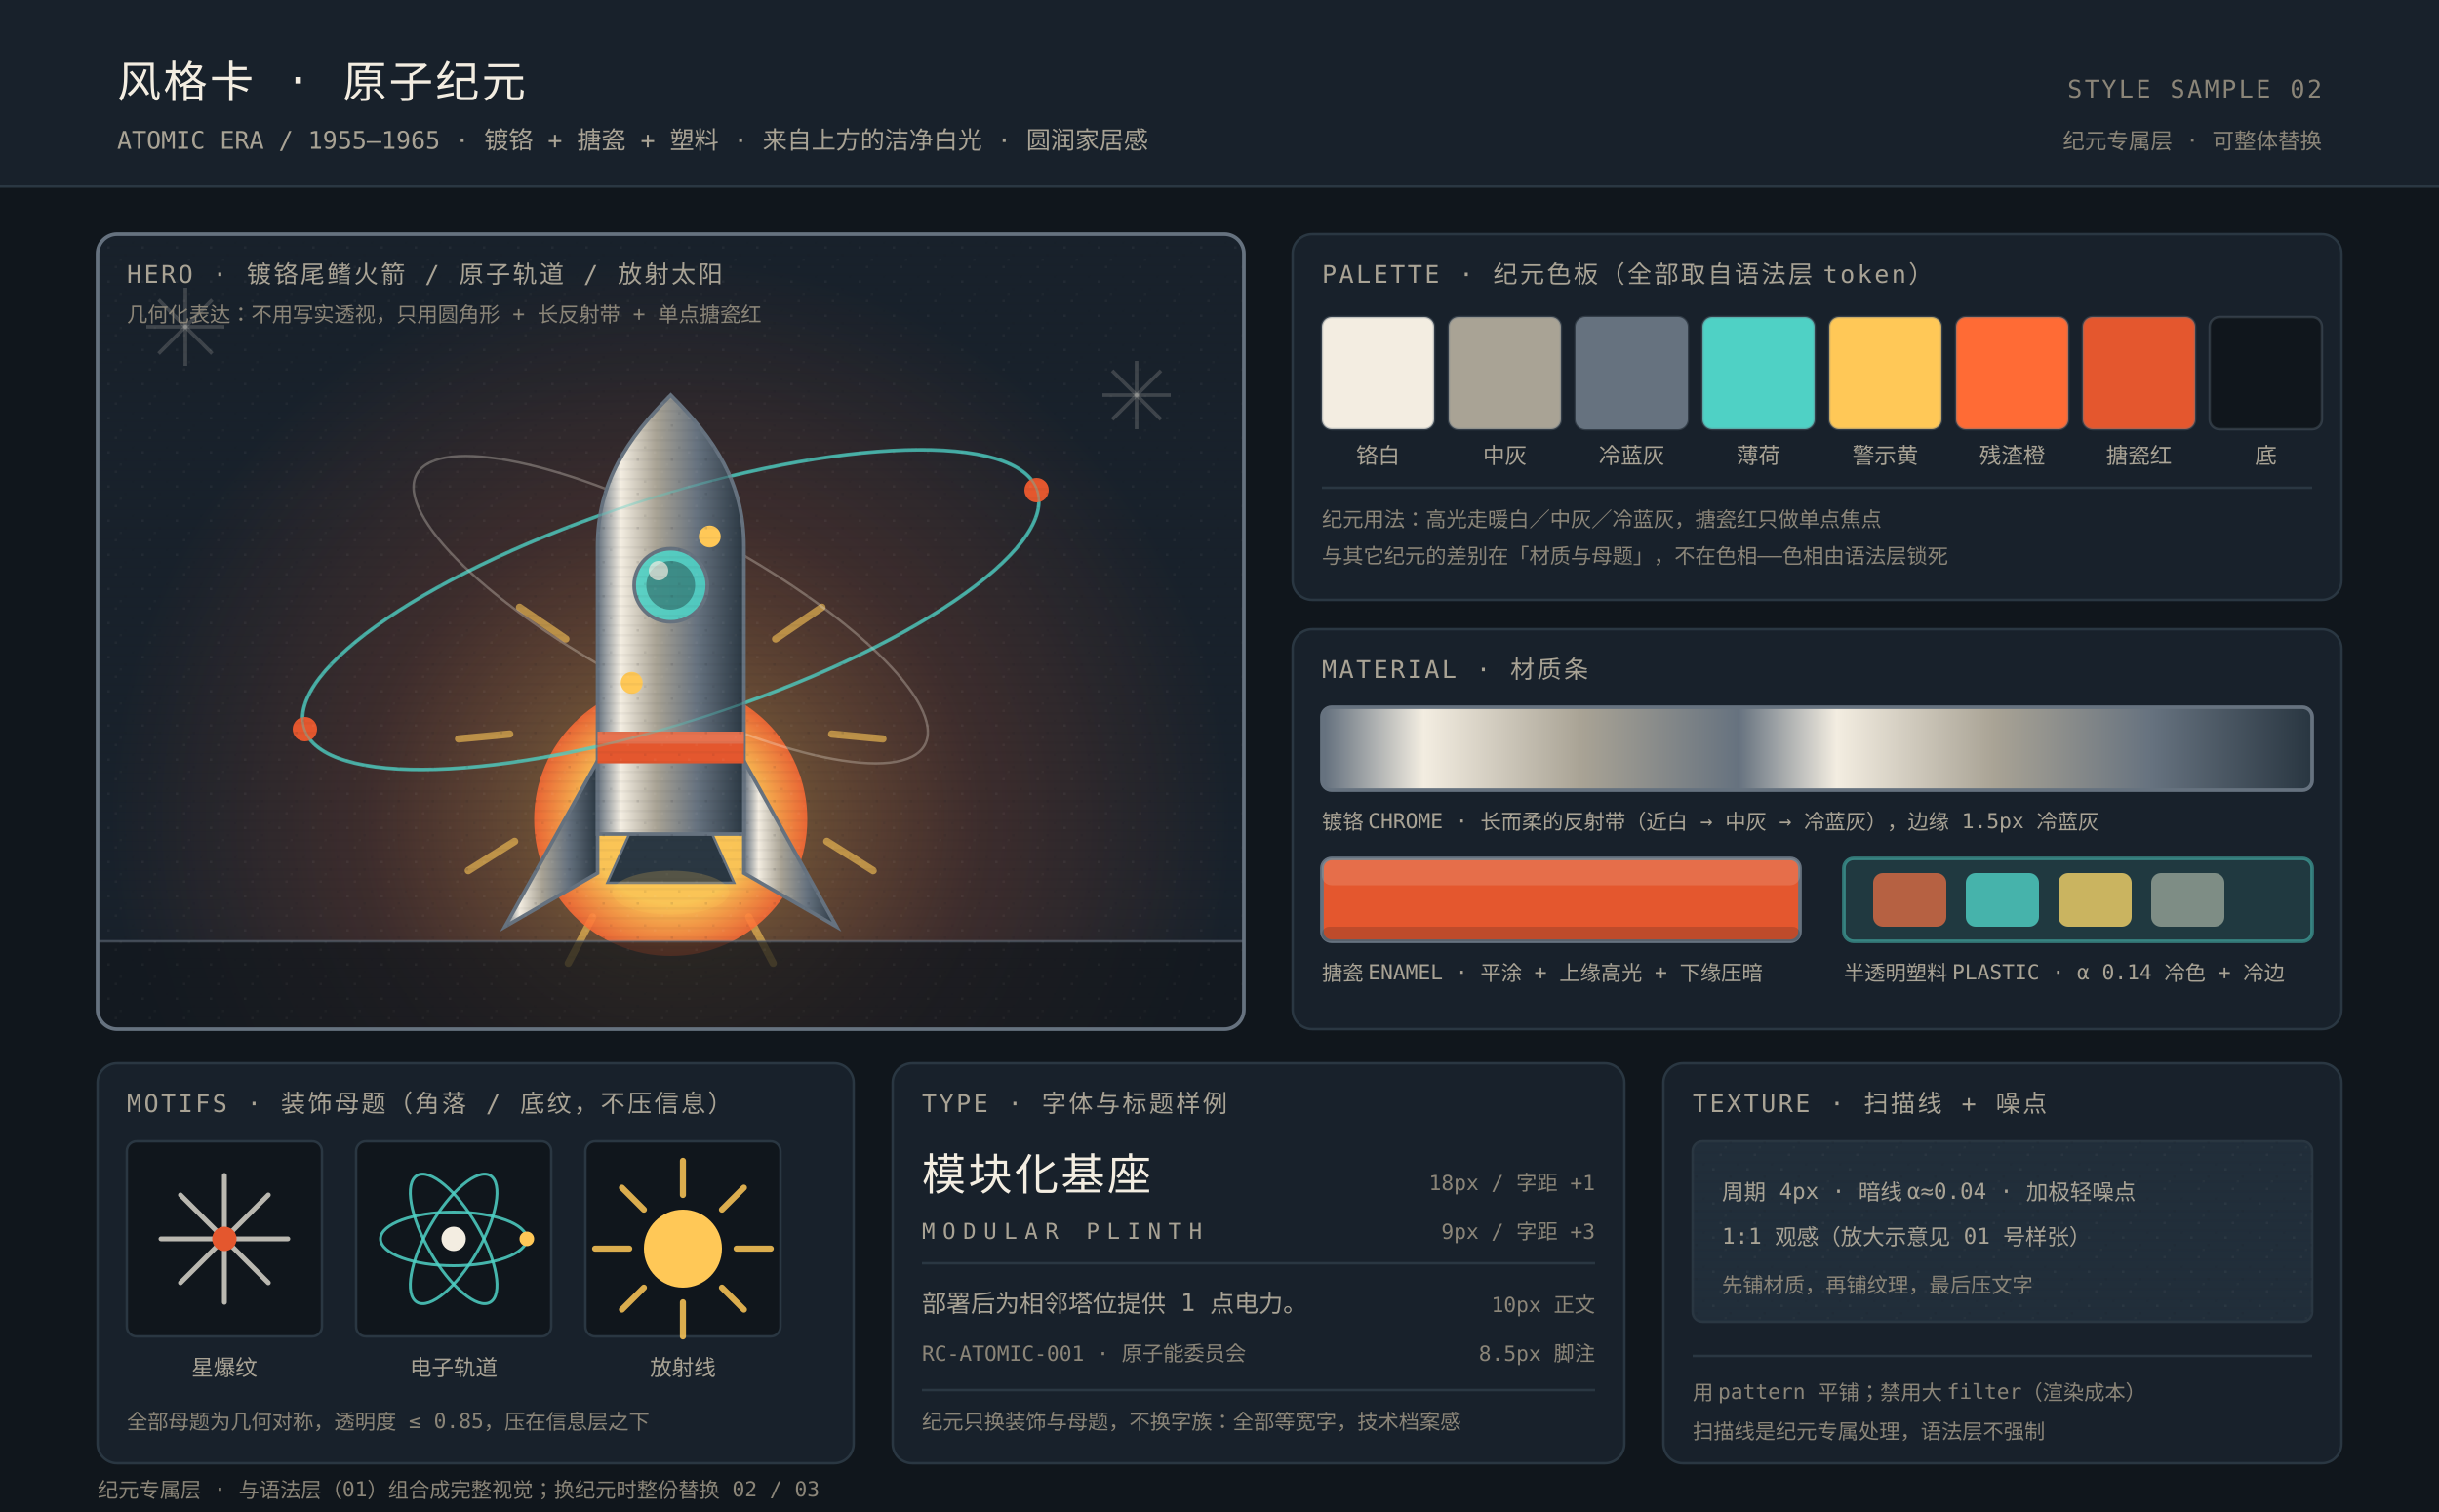
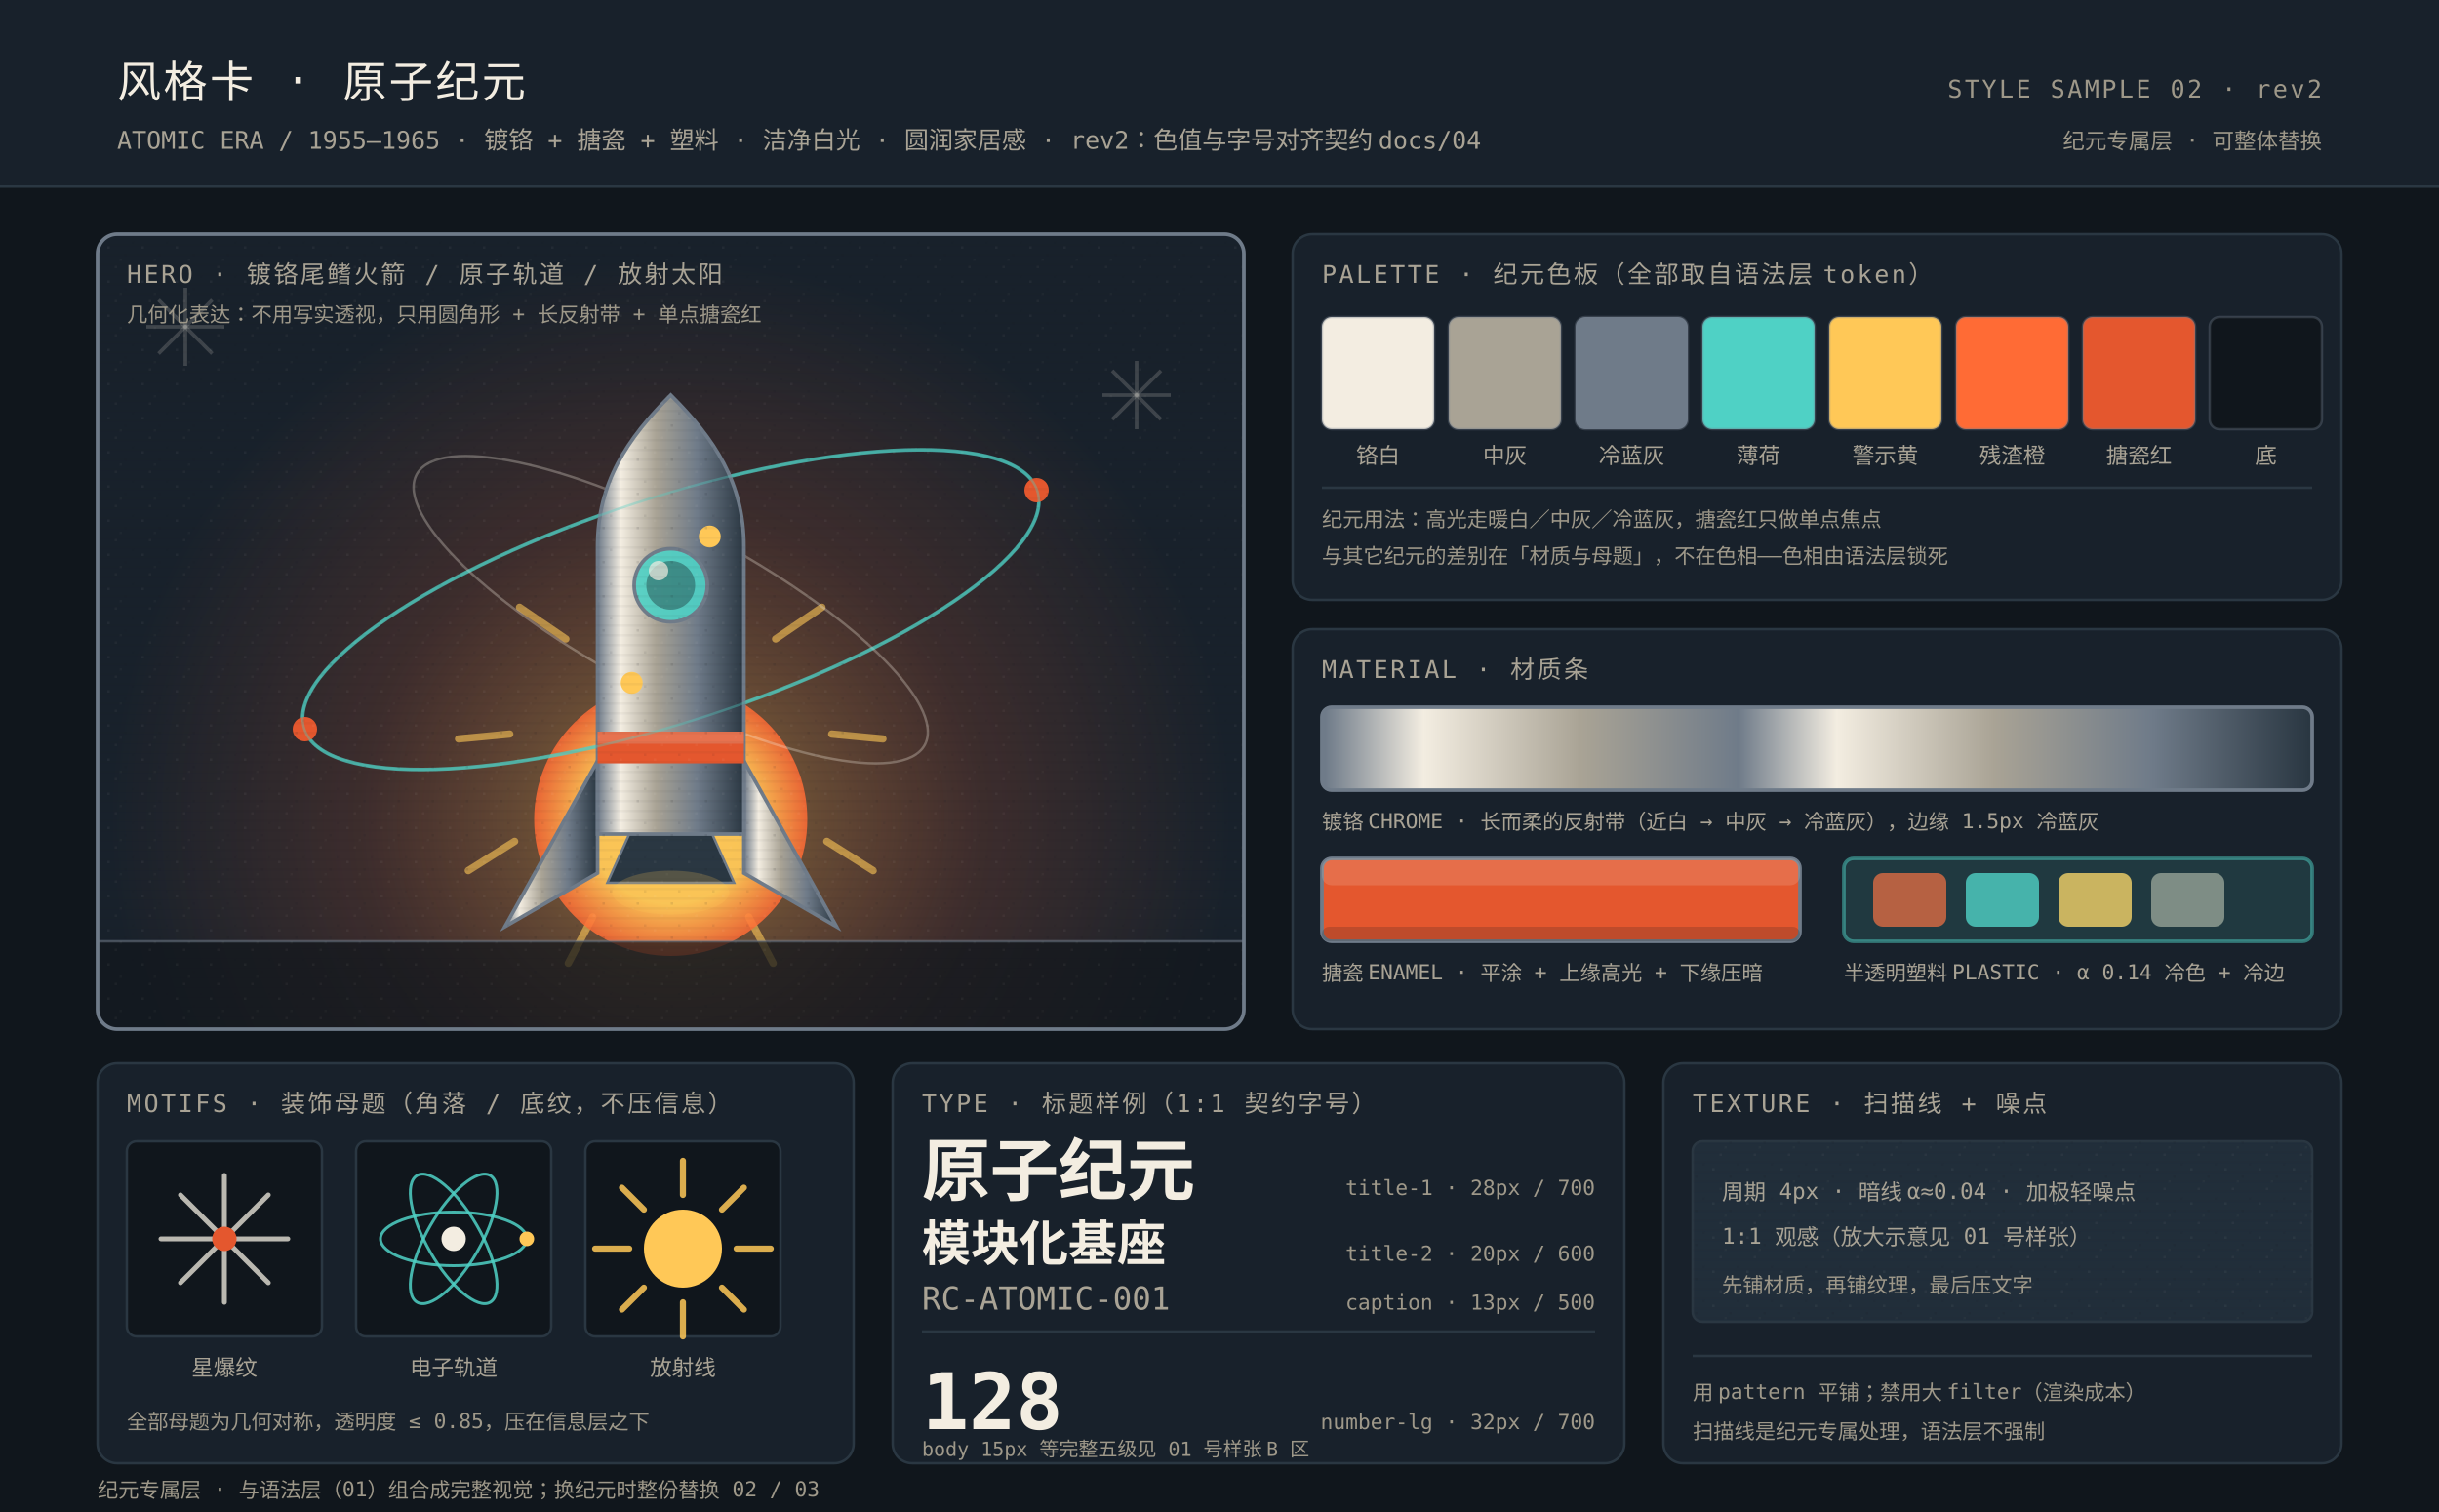
<svg xmlns="http://www.w3.org/2000/svg" viewBox="0 0 1000 620" width="1000" height="620">
  <defs>
    <pattern id="scan" width="4" height="4" patternUnits="userSpaceOnUse">
      <rect x="0" y="0" width="4" height="1" fill="#10161C" opacity="0.04" />
    </pattern>
    <pattern id="noise" width="14" height="14" patternUnits="userSpaceOnUse">
      <rect x="2" y="3" width="1" height="1" fill="#F3EDE1" opacity="0.05" />
      <rect x="9" y="6" width="1" height="1" fill="#10161C" opacity="0.10" />
      <rect x="5" y="11" width="1" height="1" fill="#F3EDE1" opacity="0.04" />
      <rect x="12" y="1" width="1" height="1" fill="#10161C" opacity="0.07" />
      <rect x="7" y="8" width="1" height="1" fill="#F3EDE1" opacity="0.03" />
    </pattern>
    <linearGradient id="chromeH" x1="0" y1="0" x2="1" y2="0">
-       <stop offset="0" stop-color="#66727F" />
+       <stop offset="0" stop-color="#6F7B89" />
      <stop offset="0.10" stop-color="#F3EDE1" />
      <stop offset="0.26" stop-color="#A9A395" />
-       <stop offset="0.42" stop-color="#66727F" />
+       <stop offset="0.42" stop-color="#6F7B89" />
      <stop offset="0.52" stop-color="#F3EDE1" />
      <stop offset="0.68" stop-color="#A9A395" />
-       <stop offset="0.84" stop-color="#66727F" />
+       <stop offset="0.84" stop-color="#6F7B89" />
      <stop offset="1" stop-color="#2A3742" />
    </linearGradient>
    <linearGradient id="chromeCyl" x1="0" y1="0" x2="1" y2="0">
-       <stop offset="0" stop-color="#66727F" />
+       <stop offset="0" stop-color="#6F7B89" />
      <stop offset="0.16" stop-color="#F3EDE1" />
      <stop offset="0.40" stop-color="#A9A395" />
-       <stop offset="0.68" stop-color="#66727F" />
+       <stop offset="0.68" stop-color="#6F7B89" />
      <stop offset="1" stop-color="#2A3742" />
    </linearGradient>
    <radialGradient id="sunDisc">
      <stop offset="0" stop-color="#FFC857" />
      <stop offset="0.62" stop-color="#FFC857" stop-opacity="0.95" />
      <stop offset="1" stop-color="#FF6B35" stop-opacity="0.85" />
    </radialGradient>
    <radialGradient id="sunGlow">
      <stop offset="0" stop-color="#FFC857" stop-opacity="0.50" />
      <stop offset="0.55" stop-color="#FF6B35" stop-opacity="0.16" />
      <stop offset="1" stop-color="#FF6B35" stop-opacity="0" />
    </radialGradient>
    <clipPath id="heroClip">
      <rect x="40" y="96" width="470" height="326" rx="8" />
    </clipPath>
  </defs>
  <rect x="0" y="0" width="1000" height="620" fill="#10161C" />
  <rect x="0" y="0" width="1000" height="76" fill="#18212B" />
  <line x1="0" y1="76.5" x2="1000" y2="76.5" stroke="#2A3742" stroke-width="1" />
  <text x="48" y="40" font-family="ui-monospace, Menlo, monospace" font-size="18" letter-spacing="1" fill="#F3EDE1">风格卡 · 原子纪元</text>
-   <text x="48" y="61" font-family="ui-monospace, Menlo, monospace" font-size="10" fill="#A9A395">ATOMIC ERA / 1955–1965 · 镀铬 + 搪瓷 + 塑料 · 来自上方的洁净白光 · 圆润家居感</text>
-   <text x="952" y="40" text-anchor="end" font-family="ui-monospace, Menlo, monospace" font-size="10" letter-spacing="1" fill="#8B8578">STYLE SAMPLE 02</text>
-   <text x="952" y="61" text-anchor="end" font-family="ui-monospace, Menlo, monospace" font-size="9" fill="#8B8578">纪元专属层 · 可整体替换</text>
+   <text x="48" y="61" font-family="ui-monospace, Menlo, monospace" font-size="10" fill="#A9A395">ATOMIC ERA / 1955–1965 · 镀铬 + 搪瓷 + 塑料 · 洁净白光 · 圆润家居感 · rev2：色值与字号对齐契约 docs/04</text>
+   <text x="952" y="40" text-anchor="end" font-family="ui-monospace, Menlo, monospace" font-size="10" letter-spacing="1" fill="#9E9889">STYLE SAMPLE 02 · rev2</text>
+   <text x="952" y="61" text-anchor="end" font-family="ui-monospace, Menlo, monospace" font-size="9" fill="#9E9889">纪元专属层 · 可整体替换</text>
  <rect x="40" y="96" width="470" height="326" rx="8" fill="#18212B" />
  <g clip-path="url(#heroClip)">
    <circle cx="275" cy="336" r="230" fill="url(#sunGlow)" />
    <g stroke="#F3EDE1" stroke-opacity="0.18" stroke-width="1.5">
      <line x1="76" y1="150" x2="76" y2="118" />
      <line x1="60" y1="134" x2="92" y2="134" />
      <line x1="65" y1="123" x2="87" y2="145" />
      <line x1="87" y1="123" x2="65" y2="145" />
      <line x1="466" y1="176" x2="466" y2="148" />
      <line x1="452" y1="162" x2="480" y2="162" />
      <line x1="456" y1="152" x2="476" y2="172" />
      <line x1="476" y1="152" x2="456" y2="172" />
    </g>
    <g stroke="#FFC857" stroke-opacity="0.6" stroke-width="3" stroke-linecap="round">
      <line x1="275" y1="250" x2="275" y2="228" />
      <line x1="318" y1="262" x2="337" y2="249" />
      <line x1="232" y1="262" x2="213" y2="249" />
      <line x1="341" y1="301" x2="362" y2="303" />
      <line x1="209" y1="301" x2="188" y2="303" />
      <line x1="339" y1="345" x2="358" y2="357" />
      <line x1="211" y1="345" x2="192" y2="357" />
      <line x1="307" y1="376" x2="317" y2="395" />
      <line x1="243" y1="376" x2="233" y2="395" />
    </g>
    <circle cx="275" cy="336" r="56" fill="url(#sunDisc)" />
    <rect x="40" y="386" width="470" height="36" fill="#10161C" opacity="0.72" />
-     <line x1="40" y1="386" x2="510" y2="386" stroke="#66727F" stroke-opacity="0.55" stroke-width="1" />
+     <line x1="40" y1="386" x2="510" y2="386" stroke="#6F7B89" stroke-opacity="0.55" stroke-width="1" />
    <ellipse cx="275" cy="250" rx="158" ry="46" fill="none" stroke="#4FD1C5" stroke-opacity="0.7" stroke-width="1.5" transform="rotate(-18 275 250)" />
    <ellipse cx="275" cy="250" rx="118" ry="34" fill="none" stroke="#F3EDE1" stroke-opacity="0.30" stroke-width="1" transform="rotate(28 275 250)" />
    <circle cx="125" cy="299" r="5" fill="#E4572E" />
    <circle cx="425" cy="201" r="5" fill="#E4572E" />
-     <path d="M245,312 L207,380 L245,358 Z" fill="url(#chromeCyl)" stroke="#66727F" stroke-width="1.5" />
-     <path d="M305,312 L343,380 L305,358 Z" fill="url(#chromeCyl)" stroke="#66727F" stroke-width="1.5" />
-     <path d="M258,342 L292,342 L301,362 L249,362 Z" fill="#2A3742" stroke="#66727F" stroke-width="1" />
+     <path d="M245,312 L207,380 L245,358 Z" fill="url(#chromeCyl)" stroke="#6F7B89" stroke-width="1.5" />
+     <path d="M305,312 L343,380 L305,358 Z" fill="url(#chromeCyl)" stroke="#6F7B89" stroke-width="1.5" />
+     <path d="M258,342 L292,342 L301,362 L249,362 Z" fill="#2A3742" stroke="#6F7B89" stroke-width="1" />
    <ellipse cx="275" cy="366" rx="24" ry="9" fill="#FFC857" opacity="0.20" />
-     <path d="M275,162 C293,180 305,198 305,224 L305,342 L245,342 L245,224 C245,198 257,180 275,162 Z" fill="url(#chromeCyl)" stroke="#66727F" stroke-width="1.5" />
+     <path d="M275,162 C293,180 305,198 305,224 L305,342 L245,342 L245,224 C245,198 257,180 275,162 Z" fill="url(#chromeCyl)" stroke="#6F7B89" stroke-width="1.5" />
    <rect x="245" y="300" width="60" height="13" fill="#E4572E" />
    <rect x="245" y="300" width="60" height="5" fill="#F3EDE1" opacity="0.18" />
    <circle cx="275" cy="240" r="15" fill="#4FD1C5" opacity="0.9" />
-     <circle cx="275" cy="240" r="15" fill="none" stroke="#66727F" stroke-width="1.5" />
+     <circle cx="275" cy="240" r="15" fill="none" stroke="#6F7B89" stroke-width="1.5" />
    <circle cx="275" cy="240" r="10" fill="#10161C" opacity="0.35" />
    <circle cx="270" cy="234" r="4" fill="#F3EDE1" opacity="0.7" />
    <ellipse cx="275" cy="250" rx="158" ry="46" fill="none" stroke="#4FD1C5" stroke-opacity="0.35" stroke-width="1" transform="rotate(-18 275 250)" />
    <circle cx="259" cy="280" r="4.5" fill="#FFC857" />
    <circle cx="291" cy="220" r="4.5" fill="#FFC857" />
    <rect x="40" y="96" width="470" height="326" fill="url(#scan)" />
    <rect x="40" y="96" width="470" height="326" fill="url(#noise)" />
  </g>
-   <rect x="40" y="96" width="470" height="326" rx="8" fill="none" stroke="#66727F" stroke-width="1.5" />
+   <rect x="40" y="96" width="470" height="326" rx="8" fill="none" stroke="#6F7B89" stroke-width="1.5" />
  <text x="52" y="116" font-family="ui-monospace, Menlo, monospace" font-size="10" letter-spacing="1" fill="#A9A395">HERO · 镀铬尾鳍火箭 / 原子轨道 / 放射太阳</text>
-   <text x="52" y="132" font-family="ui-monospace, Menlo, monospace" font-size="8.5" fill="#8B8578">几何化表达：不用写实透视，只用圆角形 + 长反射带 + 单点搪瓷红</text>
+   <text x="52" y="132" font-family="ui-monospace, Menlo, monospace" font-size="8.5" fill="#9E9889">几何化表达：不用写实透视，只用圆角形 + 长反射带 + 单点搪瓷红</text>
  <rect x="530" y="96" width="430" height="150" rx="8" fill="#18212B" stroke="#2A3742" stroke-width="1" />
  <text x="542" y="116" font-family="ui-monospace, Menlo, monospace" font-size="10" letter-spacing="1" fill="#A9A395">PALETTE · 纪元色板（全部取自语法层 token）</text>
  <g>
-     <rect x="542" y="130" width="46" height="46" rx="4" fill="#F3EDE1" stroke="#66727F" stroke-opacity="0.35" stroke-width="1" />
-     <rect x="594" y="130" width="46" height="46" rx="4" fill="#A9A395" stroke="#66727F" stroke-opacity="0.35" stroke-width="1" />
-     <rect x="646" y="130" width="46" height="46" rx="4" fill="#66727F" stroke="#66727F" stroke-opacity="0.35" stroke-width="1" />
-     <rect x="698" y="130" width="46" height="46" rx="4" fill="#4FD1C5" stroke="#66727F" stroke-opacity="0.35" stroke-width="1" />
-     <rect x="750" y="130" width="46" height="46" rx="4" fill="#FFC857" stroke="#66727F" stroke-opacity="0.35" stroke-width="1" />
-     <rect x="802" y="130" width="46" height="46" rx="4" fill="#FF6B35" stroke="#66727F" stroke-opacity="0.35" stroke-width="1" />
-     <rect x="854" y="130" width="46" height="46" rx="4" fill="#E4572E" stroke="#66727F" stroke-opacity="0.35" stroke-width="1" />
-     <rect x="906" y="130" width="46" height="46" rx="4" fill="#10161C" stroke="#66727F" stroke-opacity="0.35" stroke-width="1" />
+     <rect x="542" y="130" width="46" height="46" rx="4" fill="#F3EDE1" stroke="#6F7B89" stroke-opacity="0.35" stroke-width="1" />
+     <rect x="594" y="130" width="46" height="46" rx="4" fill="#A9A395" stroke="#6F7B89" stroke-opacity="0.35" stroke-width="1" />
+     <rect x="646" y="130" width="46" height="46" rx="4" fill="#6F7B89" stroke="#6F7B89" stroke-opacity="0.35" stroke-width="1" />
+     <rect x="698" y="130" width="46" height="46" rx="4" fill="#4FD1C5" stroke="#6F7B89" stroke-opacity="0.35" stroke-width="1" />
+     <rect x="750" y="130" width="46" height="46" rx="4" fill="#FFC857" stroke="#6F7B89" stroke-opacity="0.35" stroke-width="1" />
+     <rect x="802" y="130" width="46" height="46" rx="4" fill="#FF6B35" stroke="#6F7B89" stroke-opacity="0.35" stroke-width="1" />
+     <rect x="854" y="130" width="46" height="46" rx="4" fill="#E4572E" stroke="#6F7B89" stroke-opacity="0.35" stroke-width="1" />
+     <rect x="906" y="130" width="46" height="46" rx="4" fill="#10161C" stroke="#6F7B89" stroke-opacity="0.35" stroke-width="1" />
  </g>
  <g font-family="ui-monospace, Menlo, monospace" font-size="9" fill="#A9A395" text-anchor="middle">
    <text x="565" y="190">铬白</text>
    <text x="617" y="190">中灰</text>
    <text x="669" y="190">冷蓝灰</text>
    <text x="721" y="190">薄荷</text>
    <text x="773" y="190">警示黄</text>
    <text x="825" y="190">残渣橙</text>
    <text x="877" y="190">搪瓷红</text>
    <text x="929" y="190">底</text>
  </g>
  <line x1="542" y1="200" x2="948" y2="200" stroke="#2A3742" stroke-width="1" />
-   <text x="542" y="216" font-family="ui-monospace, Menlo, monospace" font-size="8.5" fill="#8B8578">纪元用法：高光走暖白／中灰／冷蓝灰，搪瓷红只做单点焦点</text>
-   <text x="542" y="231" font-family="ui-monospace, Menlo, monospace" font-size="8.5" fill="#8B8578">与其它纪元的差别在「材质与母题」，不在色相——色相由语法层锁死</text>
+   <text x="542" y="216" font-family="ui-monospace, Menlo, monospace" font-size="8.5" fill="#9E9889">纪元用法：高光走暖白／中灰／冷蓝灰，搪瓷红只做单点焦点</text>
+   <text x="542" y="231" font-family="ui-monospace, Menlo, monospace" font-size="8.5" fill="#9E9889">与其它纪元的差别在「材质与母题」，不在色相——色相由语法层锁死</text>
  <rect x="530" y="258" width="430" height="164" rx="8" fill="#18212B" stroke="#2A3742" stroke-width="1" />
  <text x="542" y="278" font-family="ui-monospace, Menlo, monospace" font-size="10" letter-spacing="1" fill="#A9A395">MATERIAL · 材质条</text>
-   <rect x="542" y="290" width="406" height="34" rx="4" fill="url(#chromeH)" stroke="#66727F" stroke-width="1.5" />
+   <rect x="542" y="290" width="406" height="34" rx="4" fill="url(#chromeH)" stroke="#6F7B89" stroke-width="1.5" />
  <text x="542" y="340" font-family="ui-monospace, Menlo, monospace" font-size="8.5" fill="#A9A395">镀铬 CHROME · 长而柔的反射带（近白 → 中灰 → 冷蓝灰），边缘 1.5px 冷蓝灰</text>
-   <rect x="542" y="352" width="196" height="34" rx="4" fill="#E4572E" stroke="#66727F" stroke-width="1.5" />
+   <rect x="542" y="352" width="196" height="34" rx="4" fill="#E4572E" stroke="#6F7B89" stroke-width="1.5" />
  <rect x="542" y="352" width="196" height="11" rx="4" fill="#F3EDE1" opacity="0.16" />
  <rect x="542" y="380" width="196" height="6" rx="3" fill="#10161C" opacity="0.18" />
  <rect x="756" y="352" width="192" height="34" rx="4" fill="#18212B" />
  <rect x="768" y="358" width="30" height="22" rx="4" fill="#E4572E" opacity="0.85" />
  <rect x="806" y="358" width="30" height="22" rx="4" fill="#4FD1C5" opacity="0.8" />
  <rect x="844" y="358" width="30" height="22" rx="4" fill="#FFC857" opacity="0.85" />
  <rect x="882" y="358" width="30" height="22" rx="4" fill="#A9A395" opacity="0.75" />
  <rect x="756" y="352" width="192" height="34" rx="4" fill="#4FD1C5" opacity="0.14" />
  <rect x="756" y="352" width="192" height="34" rx="4" fill="none" stroke="#4FD1C5" stroke-opacity="0.5" stroke-width="1.5" />
  <text x="542" y="402" font-family="ui-monospace, Menlo, monospace" font-size="8.5" fill="#A9A395">搪瓷 ENAMEL · 平涂 + 上缘高光 + 下缘压暗</text>
  <text x="756" y="402" font-family="ui-monospace, Menlo, monospace" font-size="8.5" fill="#A9A395">半透明塑料 PLASTIC · α 0.14 冷色 + 冷边</text>
  <rect x="40" y="436" width="310" height="164" rx="8" fill="#18212B" stroke="#2A3742" stroke-width="1" />
  <text x="52" y="456" font-family="ui-monospace, Menlo, monospace" font-size="10" letter-spacing="1" fill="#A9A395">MOTIFS · 装饰母题（角落 / 底纹，不压信息）</text>
  <rect x="52" y="468" width="80" height="80" rx="4" fill="#10161C" stroke="#2A3742" stroke-width="1" />
  <g stroke="#F3EDE1" stroke-opacity="0.75" stroke-width="2" stroke-linecap="round">
    <line x1="92" y1="508" x2="92" y2="482" />
    <line x1="92" y1="508" x2="92" y2="534" />
    <line x1="92" y1="508" x2="66" y2="508" />
    <line x1="92" y1="508" x2="118" y2="508" />
    <line x1="92" y1="508" x2="74" y2="490" />
    <line x1="92" y1="508" x2="110" y2="490" />
    <line x1="92" y1="508" x2="74" y2="526" />
    <line x1="92" y1="508" x2="110" y2="526" />
  </g>
  <circle cx="92" cy="508" r="5" fill="#E4572E" />
  <text x="92" y="564" text-anchor="middle" font-family="ui-monospace, Menlo, monospace" font-size="9" fill="#A9A395">星爆纹</text>
  <rect x="146" y="468" width="80" height="80" rx="4" fill="#10161C" stroke="#2A3742" stroke-width="1" />
  <g fill="none" stroke="#4FD1C5" stroke-width="1.2" stroke-opacity="0.85">
    <ellipse cx="186" cy="508" rx="30" ry="11" />
    <ellipse cx="186" cy="508" rx="30" ry="11" transform="rotate(60 186 508)" />
    <ellipse cx="186" cy="508" rx="30" ry="11" transform="rotate(120 186 508)" />
  </g>
  <circle cx="186" cy="508" r="5" fill="#F3EDE1" />
  <circle cx="216" cy="508" r="3" fill="#FFC857" />
  <text x="186" y="564" text-anchor="middle" font-family="ui-monospace, Menlo, monospace" font-size="9" fill="#A9A395">电子轨道</text>
  <rect x="240" y="468" width="80" height="80" rx="4" fill="#10161C" stroke="#2A3742" stroke-width="1" />
  <circle cx="280" cy="512" r="16" fill="#FFC857" />
  <g stroke="#FFC857" stroke-width="2.5" stroke-opacity="0.85" stroke-linecap="round">
    <line x1="280" y1="490" x2="280" y2="476" />
    <line x1="280" y1="534" x2="280" y2="548" />
    <line x1="258" y1="512" x2="244" y2="512" />
    <line x1="302" y1="512" x2="316" y2="512" />
    <line x1="264" y1="496" x2="255" y2="487" />
    <line x1="296" y1="496" x2="305" y2="487" />
    <line x1="264" y1="528" x2="255" y2="537" />
    <line x1="296" y1="528" x2="305" y2="537" />
  </g>
  <text x="280" y="564" text-anchor="middle" font-family="ui-monospace, Menlo, monospace" font-size="9" fill="#A9A395">放射线</text>
-   <text x="52" y="586" font-family="ui-monospace, Menlo, monospace" font-size="8.5" fill="#8B8578">全部母题为几何对称，透明度 ≤ 0.85，压在信息层之下</text>
+   <text x="52" y="586" font-family="ui-monospace, Menlo, monospace" font-size="8.5" fill="#9E9889">全部母题为几何对称，透明度 ≤ 0.85，压在信息层之下</text>
  <rect x="366" y="436" width="300" height="164" rx="8" fill="#18212B" stroke="#2A3742" stroke-width="1" />
-   <text x="378" y="456" font-family="ui-monospace, Menlo, monospace" font-size="10" letter-spacing="1" fill="#A9A395">TYPE · 字体与标题样例</text>
-   <text x="378" y="488" font-family="ui-monospace, Menlo, monospace" font-size="18" letter-spacing="1" fill="#F3EDE1">模块化基座</text>
-   <text x="654" y="488" text-anchor="end" font-family="ui-monospace, Menlo, monospace" font-size="8.5" fill="#8B8578">18px / 字距 +1</text>
-   <text x="378" y="508" font-family="ui-monospace, Menlo, monospace" font-size="9" letter-spacing="3" fill="#A9A395">MODULAR PLINTH</text>
-   <text x="654" y="508" text-anchor="end" font-family="ui-monospace, Menlo, monospace" font-size="8.5" fill="#8B8578">9px / 字距 +3</text>
-   <line x1="378" y1="518" x2="654" y2="518" stroke="#2A3742" stroke-width="1" />
-   <text x="378" y="538" font-family="ui-monospace, Menlo, monospace" font-size="10" fill="#A9A395">部署后为相邻塔位提供 1 点电力。</text>
-   <text x="654" y="538" text-anchor="end" font-family="ui-monospace, Menlo, monospace" font-size="8.5" fill="#8B8578">10px 正文</text>
-   <text x="378" y="558" font-family="ui-monospace, Menlo, monospace" font-size="8.5" fill="#8B8578">RC-ATOMIC-001 · 原子能委员会</text>
-   <text x="654" y="558" text-anchor="end" font-family="ui-monospace, Menlo, monospace" font-size="8.5" fill="#8B8578">8.5px 脚注</text>
-   <line x1="378" y1="570" x2="654" y2="570" stroke="#2A3742" stroke-width="1" />
-   <text x="378" y="586" font-family="ui-monospace, Menlo, monospace" font-size="8.5" fill="#8B8578">纪元只换装饰与母题，不换字族：全部等宽字，技术档案感</text>
+   <text x="378" y="456" font-family="ui-monospace, Menlo, monospace" font-size="10" letter-spacing="1" fill="#A9A395">TYPE · 标题样例（1:1 契约字号）</text>
+   <text x="378" y="490" font-family="ui-monospace, Menlo, monospace" font-size="28" font-weight="700" fill="#F3EDE1">原子纪元</text>
+   <text x="654" y="490" text-anchor="end" font-family="ui-monospace, Menlo, monospace" font-size="8.5" fill="#9E9889">title-1 · 28px / 700</text>
+   <text x="378" y="517" font-family="ui-monospace, Menlo, monospace" font-size="20" font-weight="600" fill="#F3EDE1">模块化基座</text>
+   <text x="654" y="517" text-anchor="end" font-family="ui-monospace, Menlo, monospace" font-size="8.5" fill="#9E9889">title-2 · 20px / 600</text>
+   <text x="378" y="537" font-family="ui-monospace, Menlo, monospace" font-size="13" font-weight="500" fill="#A9A395">RC-ATOMIC-001</text>
+   <text x="654" y="537" text-anchor="end" font-family="ui-monospace, Menlo, monospace" font-size="8.5" fill="#9E9889">caption · 13px / 500</text>
+   <line x1="378" y1="546" x2="654" y2="546" stroke="#2A3742" stroke-width="1" />
+   <text x="378" y="586" font-family="ui-monospace, Menlo, monospace" font-size="32" font-weight="700" fill="#F3EDE1">128</text>
+   <text x="654" y="586" text-anchor="end" font-family="ui-monospace, Menlo, monospace" font-size="8.5" fill="#9E9889">number-lg · 32px / 700</text>
+   <text x="378" y="597" font-family="ui-monospace, Menlo, monospace" font-size="8" fill="#9E9889">body 15px 等完整五级见 01 号样张 B 区</text>
  <rect x="682" y="436" width="278" height="164" rx="8" fill="#18212B" stroke="#2A3742" stroke-width="1" />
  <text x="694" y="456" font-family="ui-monospace, Menlo, monospace" font-size="10" letter-spacing="1" fill="#A9A395">TEXTURE · 扫描线 + 噪点</text>
  <rect x="694" y="468" width="254" height="74" rx="4" fill="#212E3A" stroke="#2A3742" stroke-width="1" />
  <rect x="694" y="468" width="254" height="74" rx="4" fill="url(#scan)" />
  <rect x="694" y="468" width="254" height="74" rx="4" fill="url(#noise)" />
  <text x="706" y="492" font-family="ui-monospace, Menlo, monospace" font-size="9" fill="#A9A395">周期 4px · 暗线 α≈0.04 · 加极轻噪点</text>
  <text x="706" y="510" font-family="ui-monospace, Menlo, monospace" font-size="9" fill="#A9A395">1:1 观感（放大示意见 01 号样张）</text>
-   <text x="706" y="530" font-family="ui-monospace, Menlo, monospace" font-size="8.5" fill="#8B8578">先铺材质，再铺纹理，最后压文字</text>
+   <text x="706" y="530" font-family="ui-monospace, Menlo, monospace" font-size="8.5" fill="#9E9889">先铺材质，再铺纹理，最后压文字</text>
  <line x1="694" y1="556" x2="948" y2="556" stroke="#2A3742" stroke-width="1" />
-   <text x="694" y="574" font-family="ui-monospace, Menlo, monospace" font-size="8.5" fill="#8B8578">用 pattern 平铺；禁用大 filter（渲染成本）</text>
-   <text x="694" y="590" font-family="ui-monospace, Menlo, monospace" font-size="8.5" fill="#8B8578">扫描线是纪元专属处理，语法层不强制</text>
-   <text x="40" y="614" font-family="ui-monospace, Menlo, monospace" font-size="8.5" fill="#8B8578">纪元专属层 · 与语法层（01）组合成完整视觉；换纪元时整份替换 02 / 03</text>
+   <text x="694" y="574" font-family="ui-monospace, Menlo, monospace" font-size="8.5" fill="#9E9889">用 pattern 平铺；禁用大 filter（渲染成本）</text>
+   <text x="694" y="590" font-family="ui-monospace, Menlo, monospace" font-size="8.5" fill="#9E9889">扫描线是纪元专属处理，语法层不强制</text>
+   <text x="40" y="614" font-family="ui-monospace, Menlo, monospace" font-size="8.5" fill="#9E9889">纪元专属层 · 与语法层（01）组合成完整视觉；换纪元时整份替换 02 / 03</text>
</svg>
